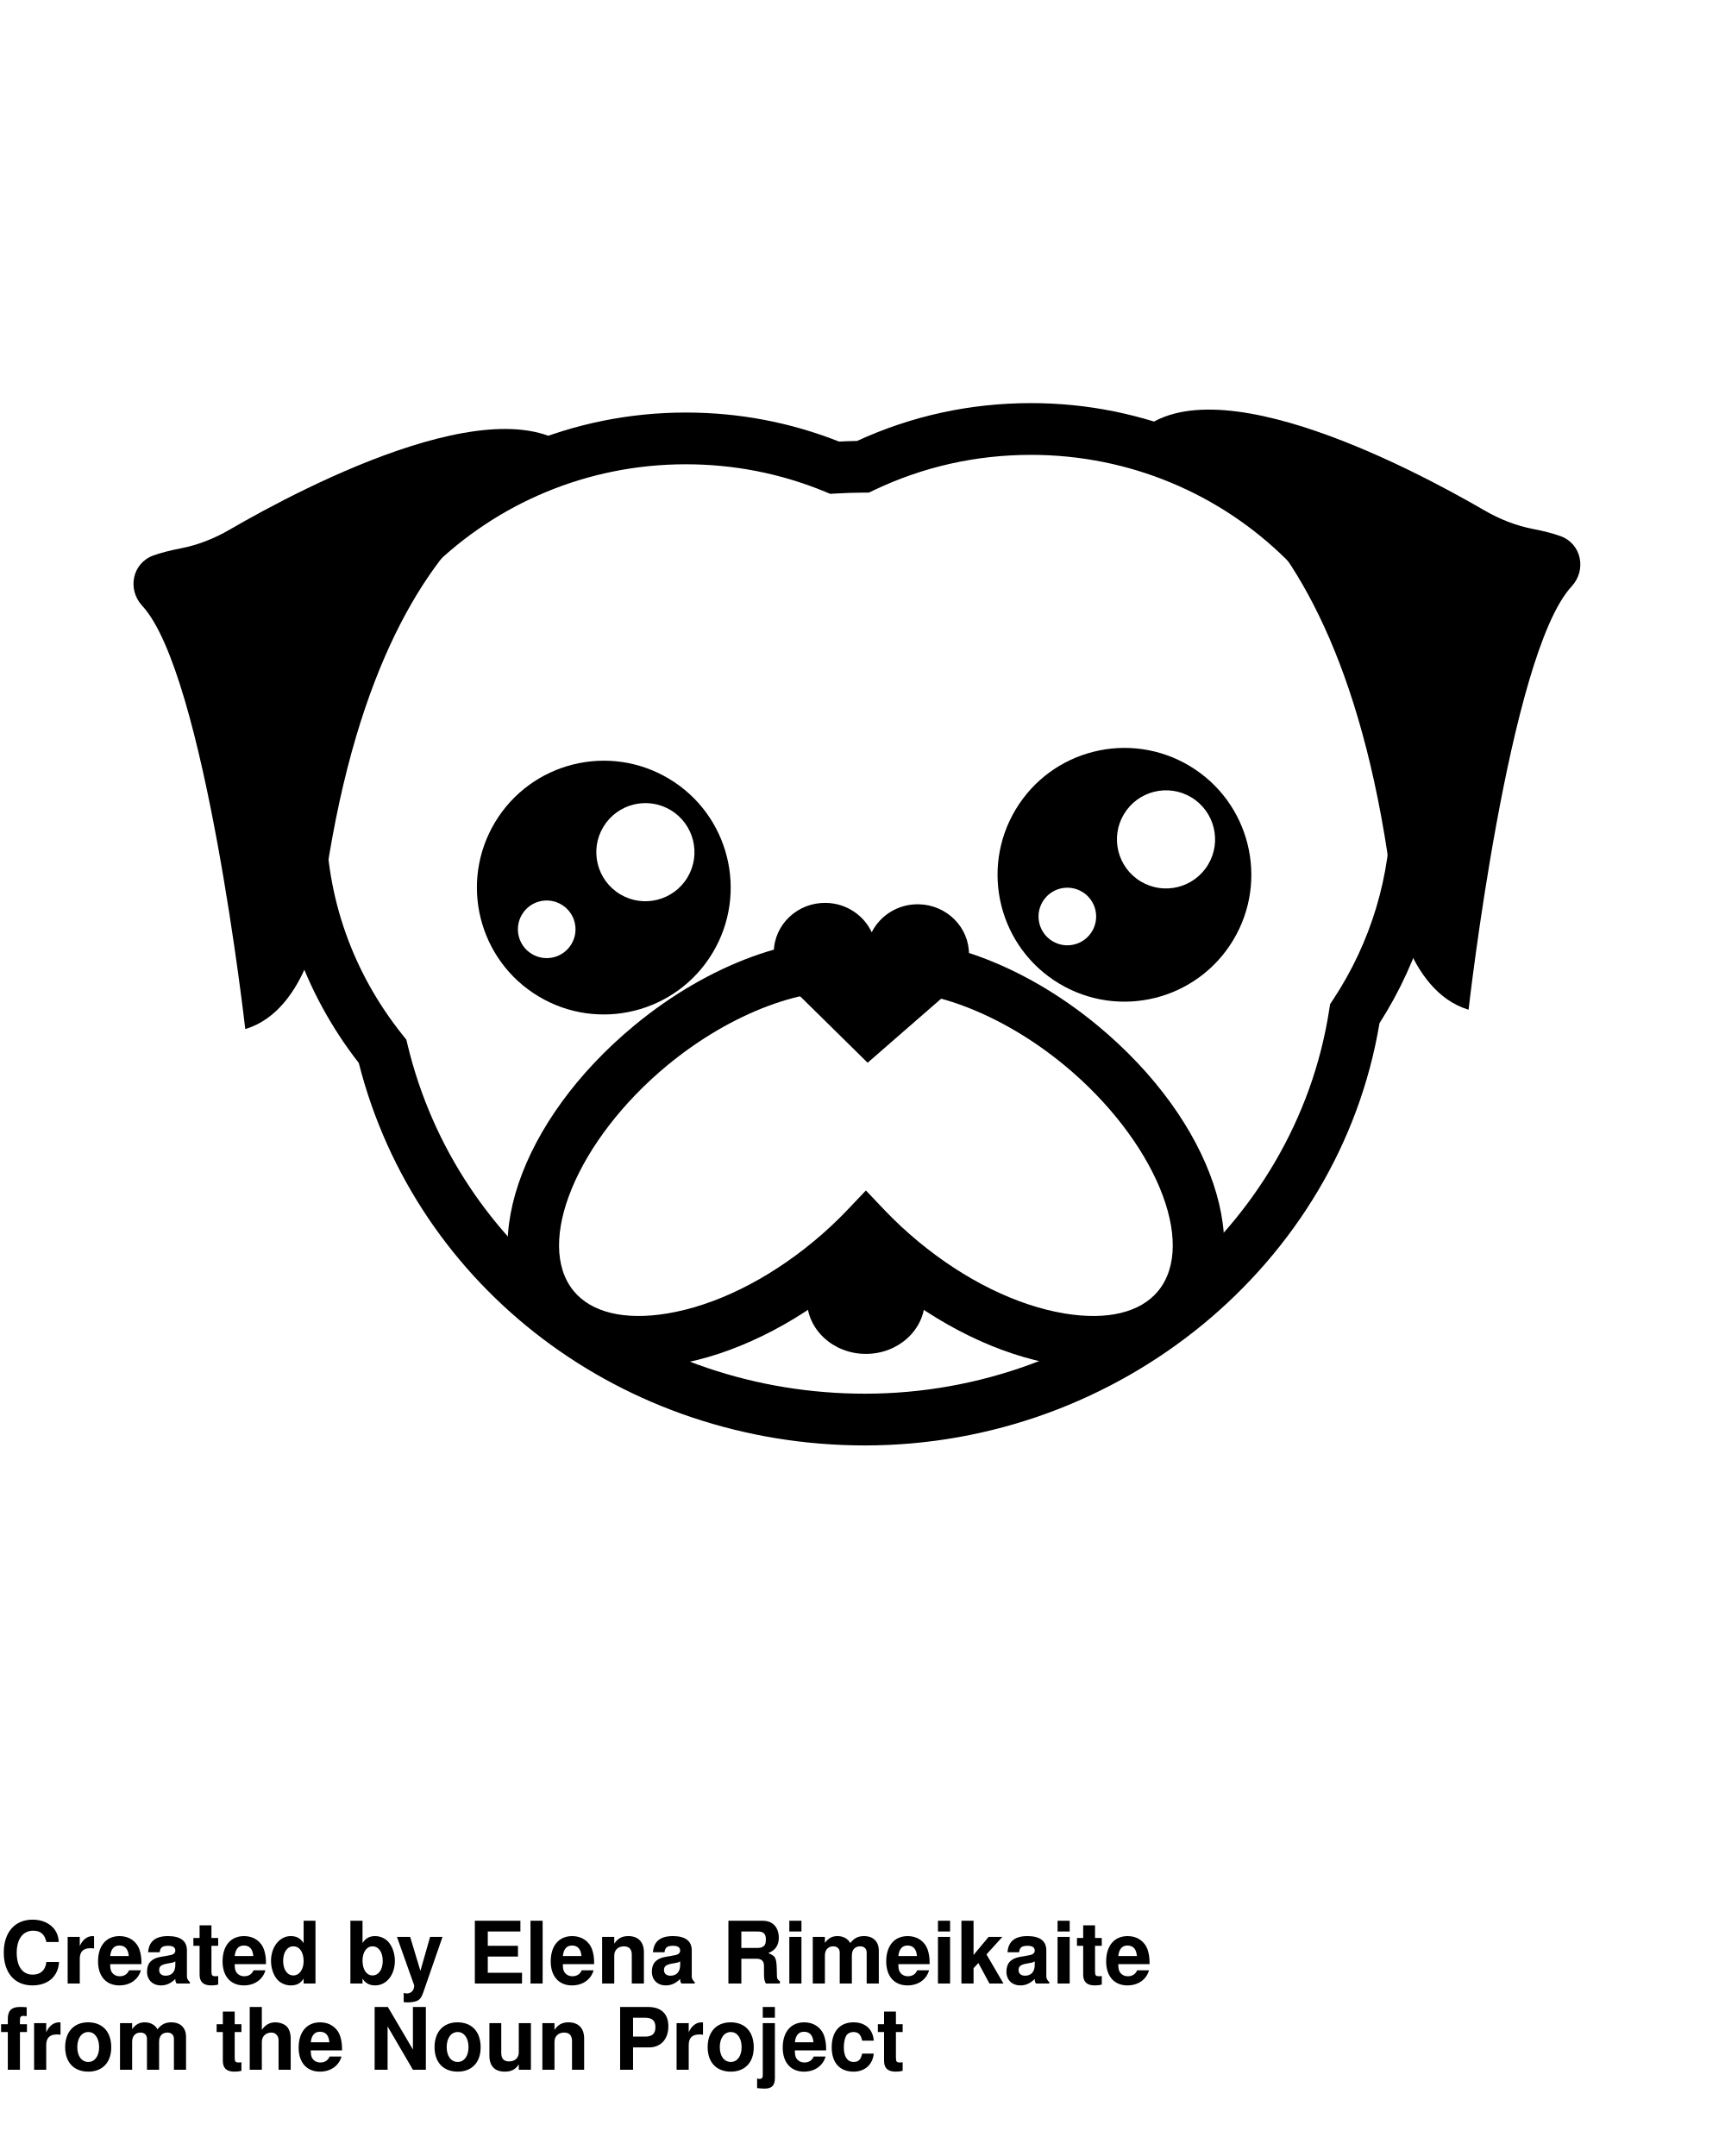
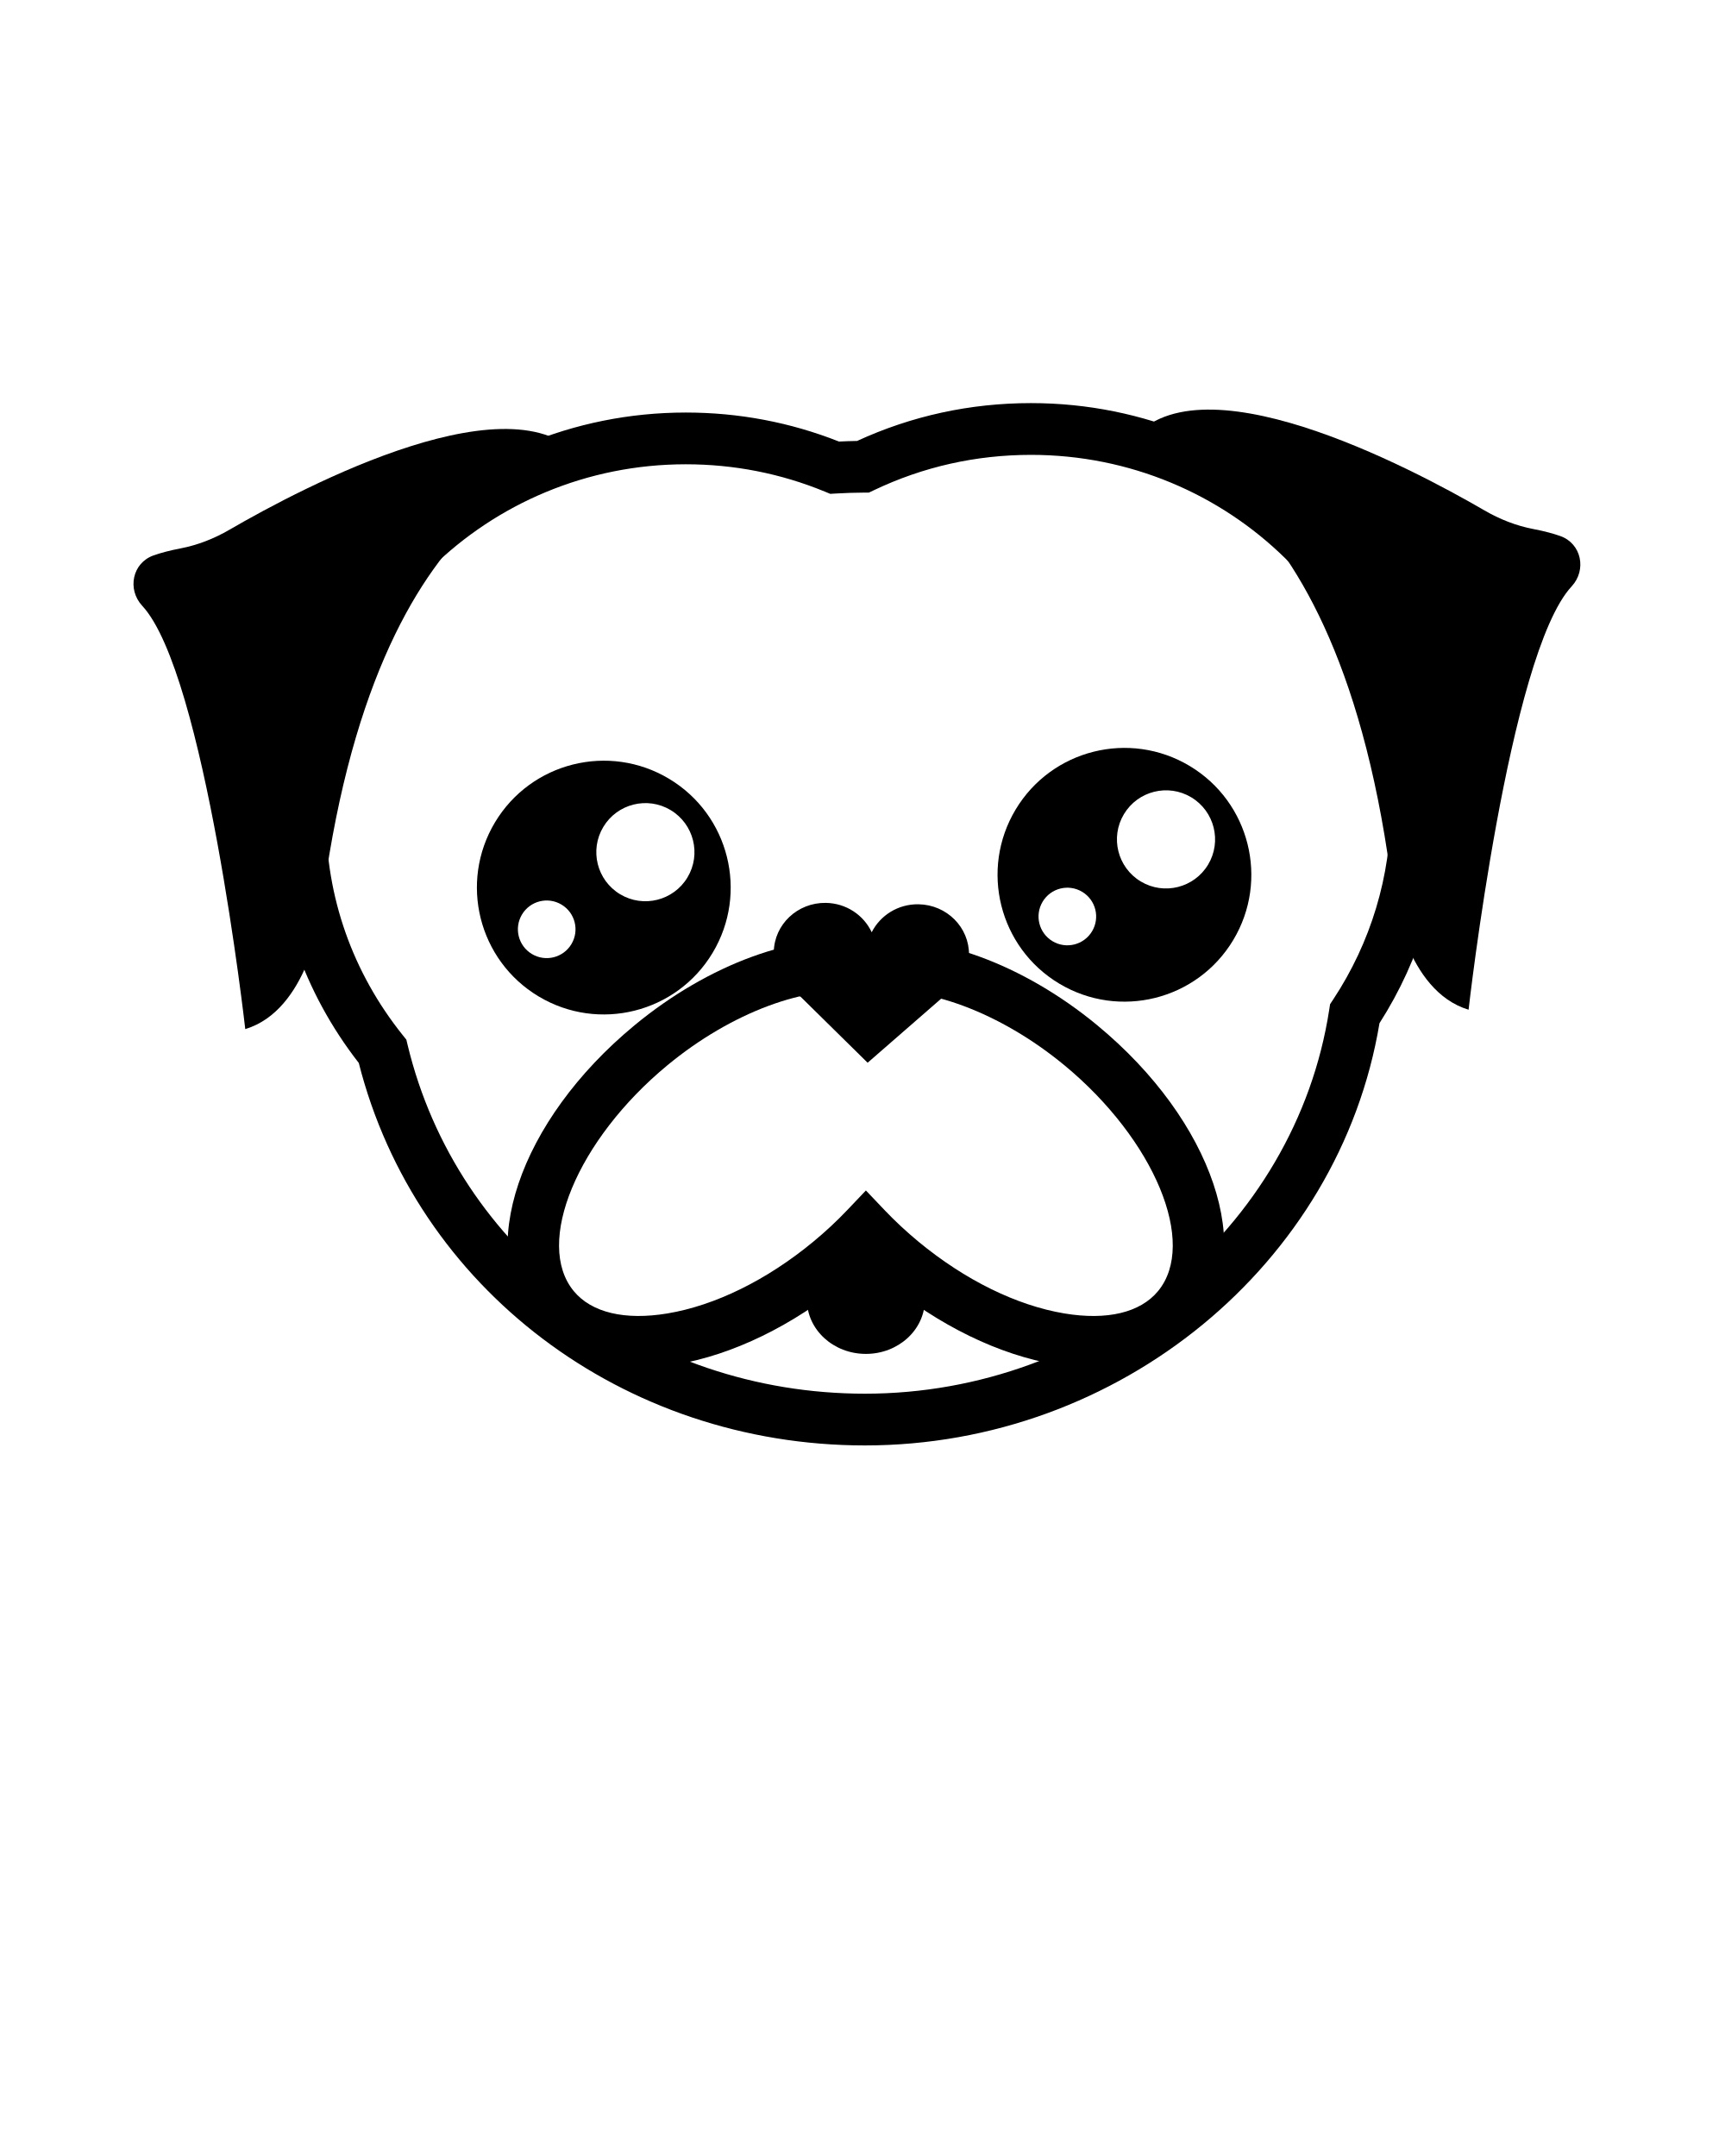
<svg xmlns="http://www.w3.org/2000/svg" version="1.1" x="0px" y="0px" viewBox="0 0 100 125" enable-background="new 0 0 100 100" xml:space="preserve">
  <g>
    <path fill="#000000" d="M50.14,83.803c-14.009,0-26.025-9.101-29.341-22.175c-3.207-4.121-4.9-9.037-4.9-14.24   c0-12.941,10.703-23.47,23.859-23.47c3.068,0,6.054,0.565,8.879,1.682c0.349-0.017,0.698-0.029,1.05-0.035   c3.167-1.456,6.558-2.194,10.083-2.194c13.155,0,23.858,10.528,23.858,23.47c0,4.434-1.264,8.742-3.658,12.482   C77.643,73.302,64.879,83.803,50.14,83.803z M39.757,26.918c-11.501,0-20.859,9.183-20.859,20.47c0,4.625,1.539,8.992,4.449,12.628   l0.209,0.261l0.078,0.324c2.873,11.895,13.772,20.202,26.505,20.202c13.386,0,24.958-9.569,26.917-22.259l0.05-0.324l0.181-0.273   c2.186-3.312,3.341-7.152,3.341-11.105c0-11.287-9.357-20.47-20.858-20.47c-3.188,0-6.25,0.688-9.097,2.044L50.37,28.56   l-0.335,0.001c-0.525,0.002-1.045,0.021-1.562,0.051l-0.342,0.02l-0.316-0.13C45.259,27.451,42.548,26.918,39.757,26.918z" />
  </g>
  <g>
    <path fill="#000000" d="M65.444,25.723c0,0,12.216,0.547,15.315,26.163c0,0,0.729,5.561,4.376,6.655c0,0,2.324-20.608,5.973-24.542   c0.886-0.955,0.573-2.485-0.655-2.92c-0.42-0.148-0.932-0.286-1.556-0.405c-1.004-0.192-1.959-0.569-2.843-1.083   C81.763,27.1,69.203,20.461,65.444,25.723z" />
  </g>
  <g>
    <path fill="#000000" d="M33.909,26.846c0,0-12.216,0.547-15.315,26.163c0,0-0.729,5.561-4.376,6.655c0,0-2.324-20.608-5.973-24.542   c-0.886-0.955-0.573-2.485,0.655-2.92c0.42-0.148,0.932-0.286,1.556-0.405c1.004-0.192,1.959-0.569,2.843-1.083   C17.59,28.224,30.151,21.584,33.909,26.846z" />
  </g>
  <g>
    <path fill="#000000" d="M63.378,79.296c-0.69,0-1.415-0.062-2.169-0.188c-3.277-0.547-6.784-2.254-9.874-4.807   c-0.389-0.322-0.769-0.655-1.138-0.998c-0.368,0.343-0.749,0.677-1.139,0.998c-3.089,2.553-6.595,4.26-9.873,4.807   c-3.568,0.594-6.495-0.236-8.235-2.341c-3.442-4.166-0.88-11.774,5.832-17.321c4.314-3.566,9.428-5.423,13.416-4.89   c3.992-0.535,9.103,1.324,13.416,4.89h-0.001c6.713,5.547,9.274,13.155,5.832,17.32C68.072,78.428,65.962,79.296,63.378,79.296z    M50.197,69.021l1.086,1.142c0.608,0.639,1.269,1.253,1.963,1.827c2.688,2.222,5.691,3.699,8.456,4.16   c2.474,0.414,4.4-0.047,5.43-1.293c2.292-2.773-0.195-8.771-5.43-13.098h-0.001c-3.699-3.057-8.121-4.704-11.268-4.205   l-0.236,0.037l-0.236-0.037c-3.148-0.5-7.569,1.148-11.268,4.205c-5.235,4.326-7.722,10.324-5.43,13.098   c1.03,1.245,2.959,1.706,5.43,1.293c2.765-0.461,5.768-1.938,8.456-4.16c0.695-0.574,1.355-1.188,1.962-1.827L50.197,69.021z" />
  </g>
  <g>
    <ellipse fill="#000000" cx="50.197" cy="75.351" rx="3.419" ry="3.145" />
  </g>
  <g>
    <g>
      <path fill="#000000" d="M71.493,54.501c2.089-3.484,0.959-8.002-2.525-10.091c-3.484-2.089-8.002-0.959-10.091,2.525    c-2.089,3.484-0.959,8.002,2.525,10.091C64.886,59.115,69.404,57.985,71.493,54.501z M65.155,47.203    c0.808-1.347,2.556-1.785,3.903-0.977c1.347,0.808,1.785,2.556,0.977,3.903c-0.808,1.347-2.556,1.785-3.903,0.977    C64.785,50.298,64.347,48.55,65.155,47.203z M60.443,52.278c0.474-0.791,1.5-1.048,2.291-0.573c0.791,0.474,1.048,1.5,0.573,2.291    s-1.5,1.048-2.291,0.573C60.225,54.095,59.968,53.069,60.443,52.278z" />
    </g>
  </g>
  <g>
    <g>
      <path fill="#000000" d="M41.311,55.243c2.089-3.484,0.959-8.002-2.525-10.091c-3.484-2.089-8.002-0.959-10.091,2.525    c-2.089,3.484-0.959,8.002,2.525,10.091S39.222,58.726,41.311,55.243z M34.974,47.944c0.808-1.347,2.556-1.785,3.903-0.977    c1.347,0.808,1.785,2.556,0.977,3.903c-0.808,1.347-2.556,1.785-3.903,0.977C34.603,51.039,34.166,49.292,34.974,47.944z     M30.261,53.02c0.474-0.791,1.5-1.048,2.291-0.573c0.791,0.474,1.048,1.5,0.573,2.291c-0.474,0.791-1.5,1.048-2.291,0.573    C30.043,54.836,29.787,53.811,30.261,53.02z" />
    </g>
  </g>
  <g>
    <g>
      <path fill="#000000" d="M44.857,55.2c0.024-1.601,1.375-2.878,3.016-2.853c1.188,0.018,2.199,0.714,2.661,1.703    c0.491-0.974,1.523-1.64,2.711-1.622c1.642,0.025,2.953,1.342,2.929,2.943c-0.017,1.111-0.674,2.066-1.623,2.538l-4.254,3.706    l-3.883-3.824C45.473,57.292,44.84,56.315,44.857,55.2z" />
    </g>
  </g>
-   <text x="0" y="115" fill="#000000" font-size="5px" font-weight="bold" font-family="'Helvetica Neue', Helvetica, Arial-Unicode, Arial, Sans-serif">Created by Elena Rimeikaite</text>
-   <text x="0" y="120" fill="#000000" font-size="5px" font-weight="bold" font-family="'Helvetica Neue', Helvetica, Arial-Unicode, Arial, Sans-serif">from the Noun Project</text>
</svg>
